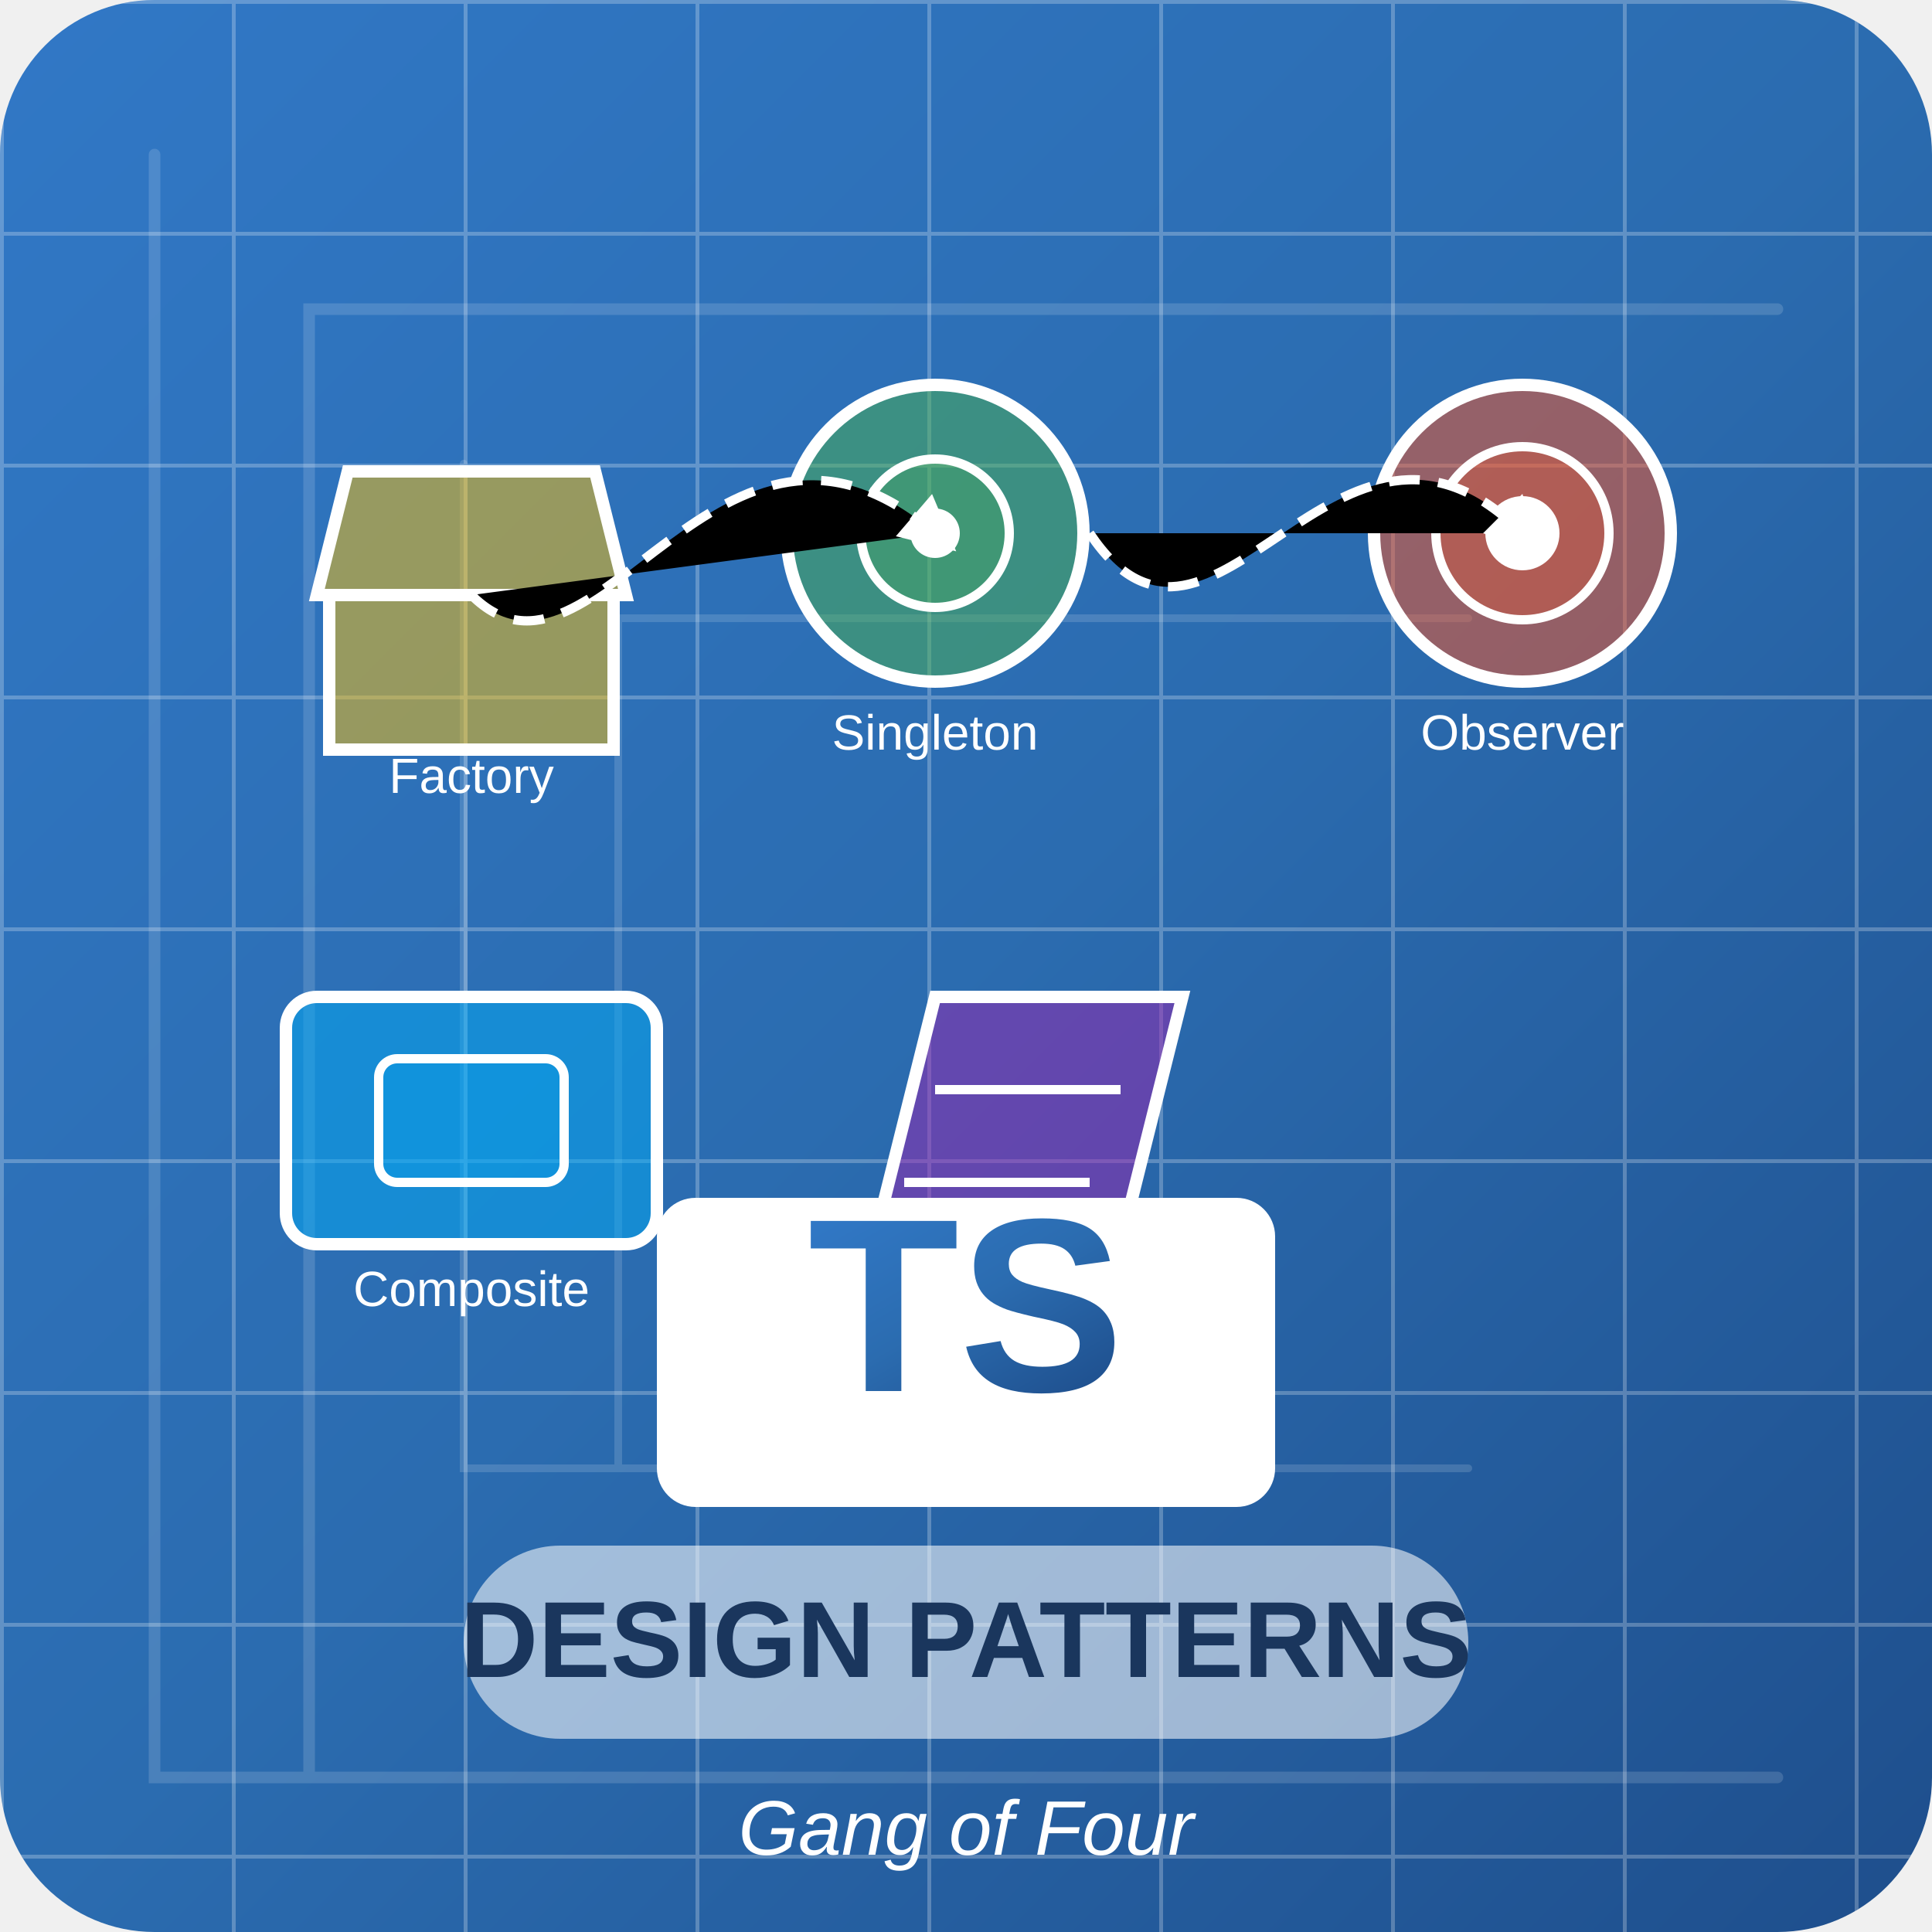
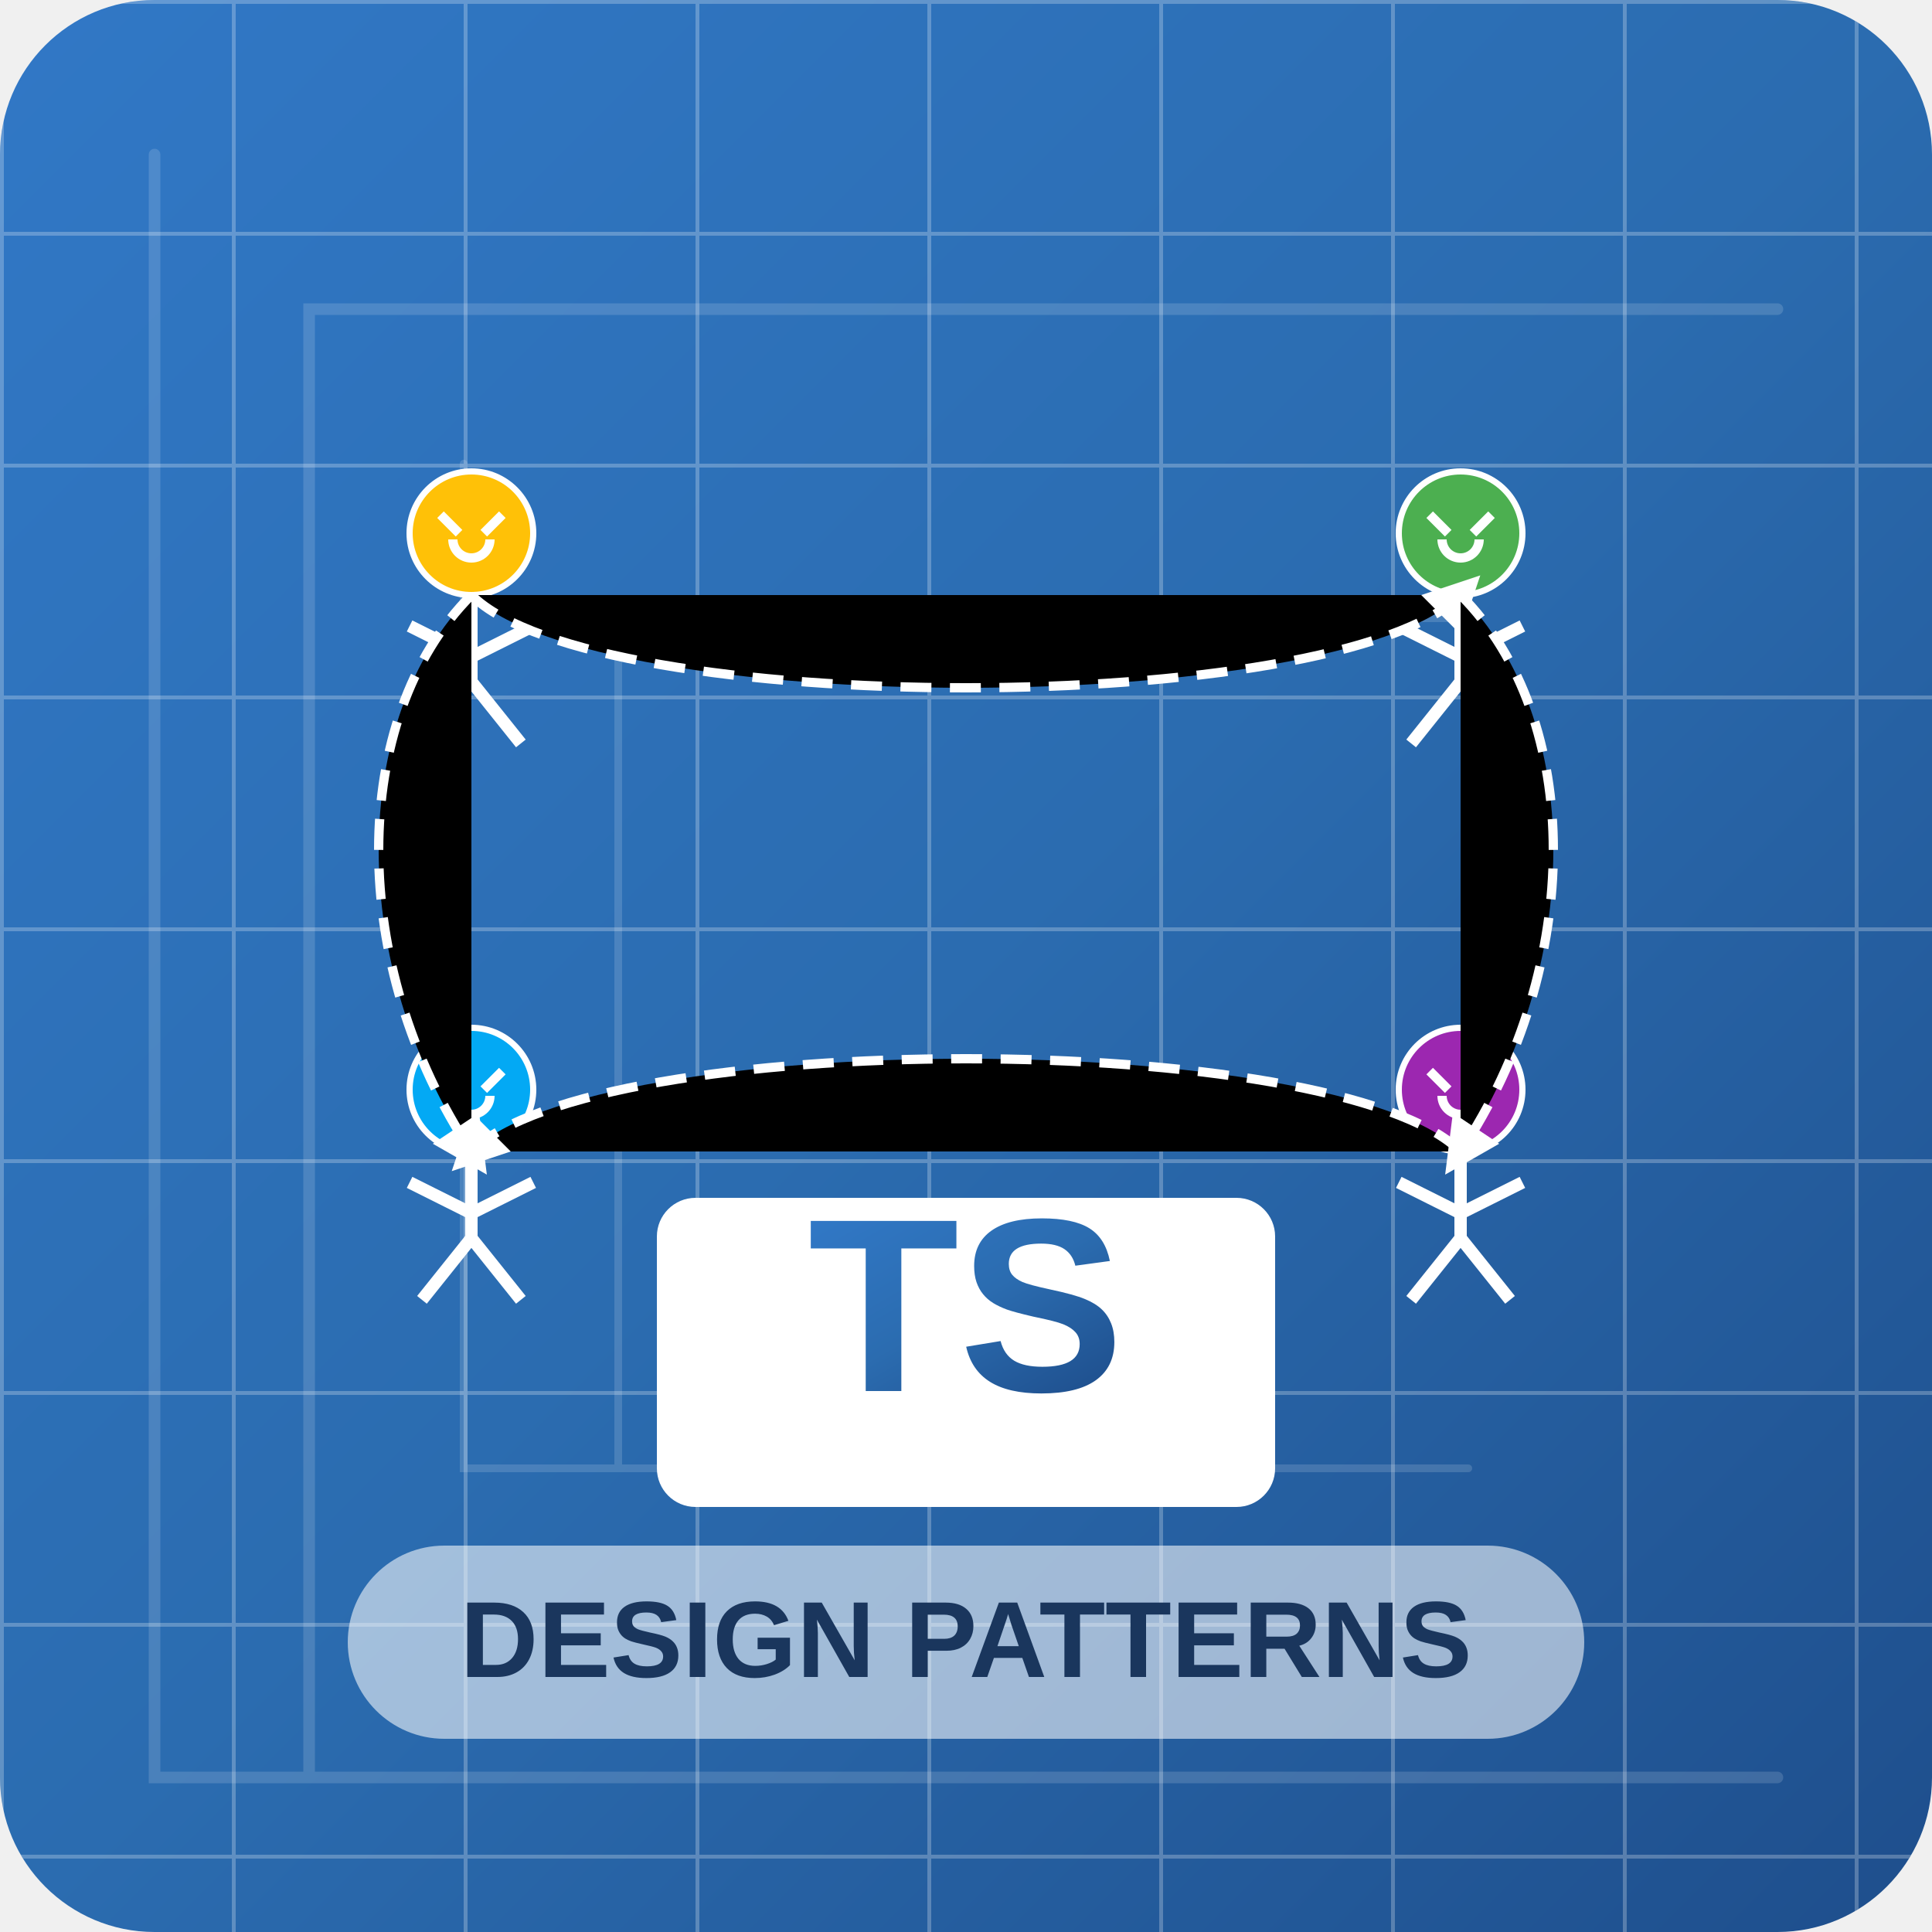
<svg xmlns="http://www.w3.org/2000/svg" width="250" height="250" viewBox="0 0 250 250">
  <defs>
    <linearGradient id="bg-gradient" x1="0%" y1="0%" x2="100%" y2="100%">
      <stop offset="0%" stop-color="#3178c6" />
      <stop offset="50%" stop-color="#2b6cb0" />
      <stop offset="100%" stop-color="#1e4e8c" />
    </linearGradient>
    <pattern id="pattern-grid" x="0" y="0" width="30" height="30" patternUnits="userSpaceOnUse">
      <rect width="30" height="30" fill="none" />
      <path d="M 30 0 L 0 0 0 30" fill="none" stroke="#ffffff40" stroke-width="1" />
    </pattern>
    <marker id="arrow" viewBox="0 0 10 10" refX="5" refY="5" markerWidth="6" markerHeight="6" orient="auto-start-reverse">
      <path d="M 0 0 L 10 5 L 0 10 z" fill="white" />
    </marker>
  </defs>
  <rect width="250" height="250" rx="20" fill="url(#bg-gradient)" />
  <rect width="250" height="250" rx="20" fill="url(#pattern-grid)" />
  <path d="M 20,20 L 20,230 L 230,230 M 40,230 L 40,40 L 230,40" stroke="#ffffff25" fill="none" stroke-width="1.5" stroke-linecap="round" />
  <path d="M 60,60 L 60,190 L 190,190 M 80,190 L 80,80 L 190,80" stroke="#ffffff25" fill="none" stroke-width="1" stroke-linecap="round" />
  <g transform="translate(45, 45) scale(0.8)">
-     <g transform="translate(0, 0)">
-       <polygon points="0,20 40,20 45,40 -5,40" fill="#FFC10780" stroke="white" stroke-width="2" />
-       <rect x="-3" y="40" width="46" height="25" fill="#FFC10780" stroke="white" stroke-width="2" />
-       <text x="20" y="72" font-family="Arial, sans-serif" font-size="8" text-anchor="middle" fill="white">Factory</text>
+     <g transform="translate(20, 30)">
+       <circle cx="0" cy="0" r="10" fill="#FFC107" stroke="#ffffff" stroke-width="1" />
+       <path d="M -3,1 A 3,3 0 0,0 3,1 M -5,-3 L -2,0 M 5,-3 L 2,0" stroke="#ffffff" stroke-width="1.5" fill="none" />
+       <path d="M 0,10 L 0,24 M -10,15 L 0,20 L 10,15 M -8,34 L 0,24 L 8,34" stroke="#ffffff" stroke-width="2" fill="none" />
    </g>
-     <g transform="translate(95, 0)">
-       <circle cx="0" cy="30" r="24" fill="#4CAF5080" stroke="white" stroke-width="2" />
-       <circle cx="0" cy="30" r="12" fill="#4CAF5040" stroke="white" stroke-width="1.5" />
-       <circle cx="0" cy="30" r="4" fill="white" />
-       <text x="0" y="65" font-family="Arial, sans-serif" font-size="8" text-anchor="middle" fill="white">Singleton</text>
+     <g transform="translate(180, 30)">
+       <circle cx="0" cy="0" r="10" fill="#4CAF50" stroke="#ffffff" stroke-width="1" />
+       <path d="M -3,1 A 3,3 0 0,0 3,1 M -5,-3 L -2,0 M 5,-3 L 2,0" stroke="#ffffff" stroke-width="1.5" fill="none" />
+       <path d="M 0,10 L 0,24 M -10,15 L 0,20 L 10,15 M -8,34 L 0,24 L 8,34" stroke="#ffffff" stroke-width="2" fill="none" />
    </g>
-     <g transform="translate(190, 0)">
-       <circle cx="0" cy="30" r="24" fill="#FF572280" stroke="white" stroke-width="2" />
-       <circle cx="0" cy="30" r="14" fill="#FF572240" stroke="white" stroke-width="1.5" />
-       <circle cx="0" cy="30" r="6" fill="white" />
-       <text x="0" y="65" font-family="Arial, sans-serif" font-size="8" text-anchor="middle" fill="white">Observer</text>
+     <g transform="translate(20, 120)">
+       <circle cx="0" cy="0" r="10" fill="#03A9F4" stroke="#ffffff" stroke-width="1" />
+       <path d="M -3,1 A 3,3 0 0,0 3,1 M -5,-3 L -2,0 M 5,-3 L 2,0" stroke="#ffffff" stroke-width="1.5" fill="none" />
+       <path d="M 0,10 L 0,24 M -10,15 L 0,20 L 10,15 M -8,34 L 0,24 L 8,34" stroke="#ffffff" stroke-width="2" fill="none" />
    </g>
-     <path d="M 20,40 C 40,60 60,0 95,30" stroke="white" stroke-width="1.5" stroke-dasharray="5,3" marker-end="url(#arrow)" />
-     <path d="M 120,30 C 140,60 160,0 190,30" stroke="white" stroke-width="1.5" stroke-dasharray="5,3" marker-end="url(#arrow)" />
-     <g transform="translate(0, 105)">
-       <rect x="-10" y="0" width="60" height="40" rx="5" fill="#03A9F480" stroke="white" stroke-width="2" />
-       <rect x="5" y="10" width="30" height="20" rx="3" fill="#03A9F440" stroke="white" stroke-width="1.5" />
-       <text x="20" y="50" font-family="Arial, sans-serif" font-size="8" text-anchor="middle" fill="white">Composite</text>
+     <g transform="translate(180, 120)">
+       <circle cx="0" cy="0" r="10" fill="#9C27B0" stroke="#ffffff" stroke-width="1" />
+       <path d="M -3,1 A 3,3 0 0,0 3,1 M -5,-3 L -2,0 M 5,-3 L 2,0" stroke="#ffffff" stroke-width="1.5" fill="none" />
+       <path d="M 0,10 L 0,24 M -10,15 L 0,20 L 10,15 M -8,34 L 0,24 L 8,34" stroke="#ffffff" stroke-width="2" fill="none" />
    </g>
-     <g transform="translate(95, 105)">
-       <polygon points="0,0 40,0 30,40 -10,40" fill="#9C27B080" stroke="white" stroke-width="2" />
-       <line x1="0" y1="15" x2="30" y2="15" stroke="white" stroke-width="1.5" />
-       <line x1="-5" y1="30" x2="25" y2="30" stroke="white" stroke-width="1.5" />
-       <text x="15" y="50" font-family="Arial, sans-serif" font-size="8" text-anchor="middle" fill="white">Strategy</text>
-     </g>
+     <path d="M 20,40 C 40,60 160,60 180,40" stroke="white" stroke-width="1.5" stroke-dasharray="5,3" marker-end="url(#arrow)" />
+     <path d="M 180,130 C 160,110 40,110 20,130" stroke="white" stroke-width="1.5" stroke-dasharray="5,3" marker-end="url(#arrow)" />
+     <path d="M 20,40 C 0,60 0,100 20,130" stroke="white" stroke-width="1.5" stroke-dasharray="5,3" marker-end="url(#arrow)" />
+     <path d="M 180,40 C 200,60 200,100 180,130" stroke="white" stroke-width="1.5" stroke-dasharray="5,3" marker-end="url(#arrow)" />
  </g>
  <g transform="translate(125, 180)" text-anchor="middle">
    <rect x="-40" y="-25" width="80" height="40" rx="5" fill="#ffffff" />
    <text x="0" y="0" font-family="Arial, sans-serif" font-size="32" font-weight="bold" fill="url(#bg-gradient)">TS</text>
-     <rect x="-65" y="20" width="130" height="25" rx="12.5" fill="#ffffff90" />
+     <rect x="-80" y="20" width="160" height="25" rx="12.5" fill="#ffffff90" />
    <text x="0" y="37" font-family="Arial, sans-serif" font-size="14" font-weight="bold" fill="#1a365d">DESIGN PATTERNS</text>
-     <text x="0" y="60" font-family="Arial, sans-serif" font-size="10" font-style="italic" fill="#ffffff">Gang of Four</text>
  </g>
</svg>
